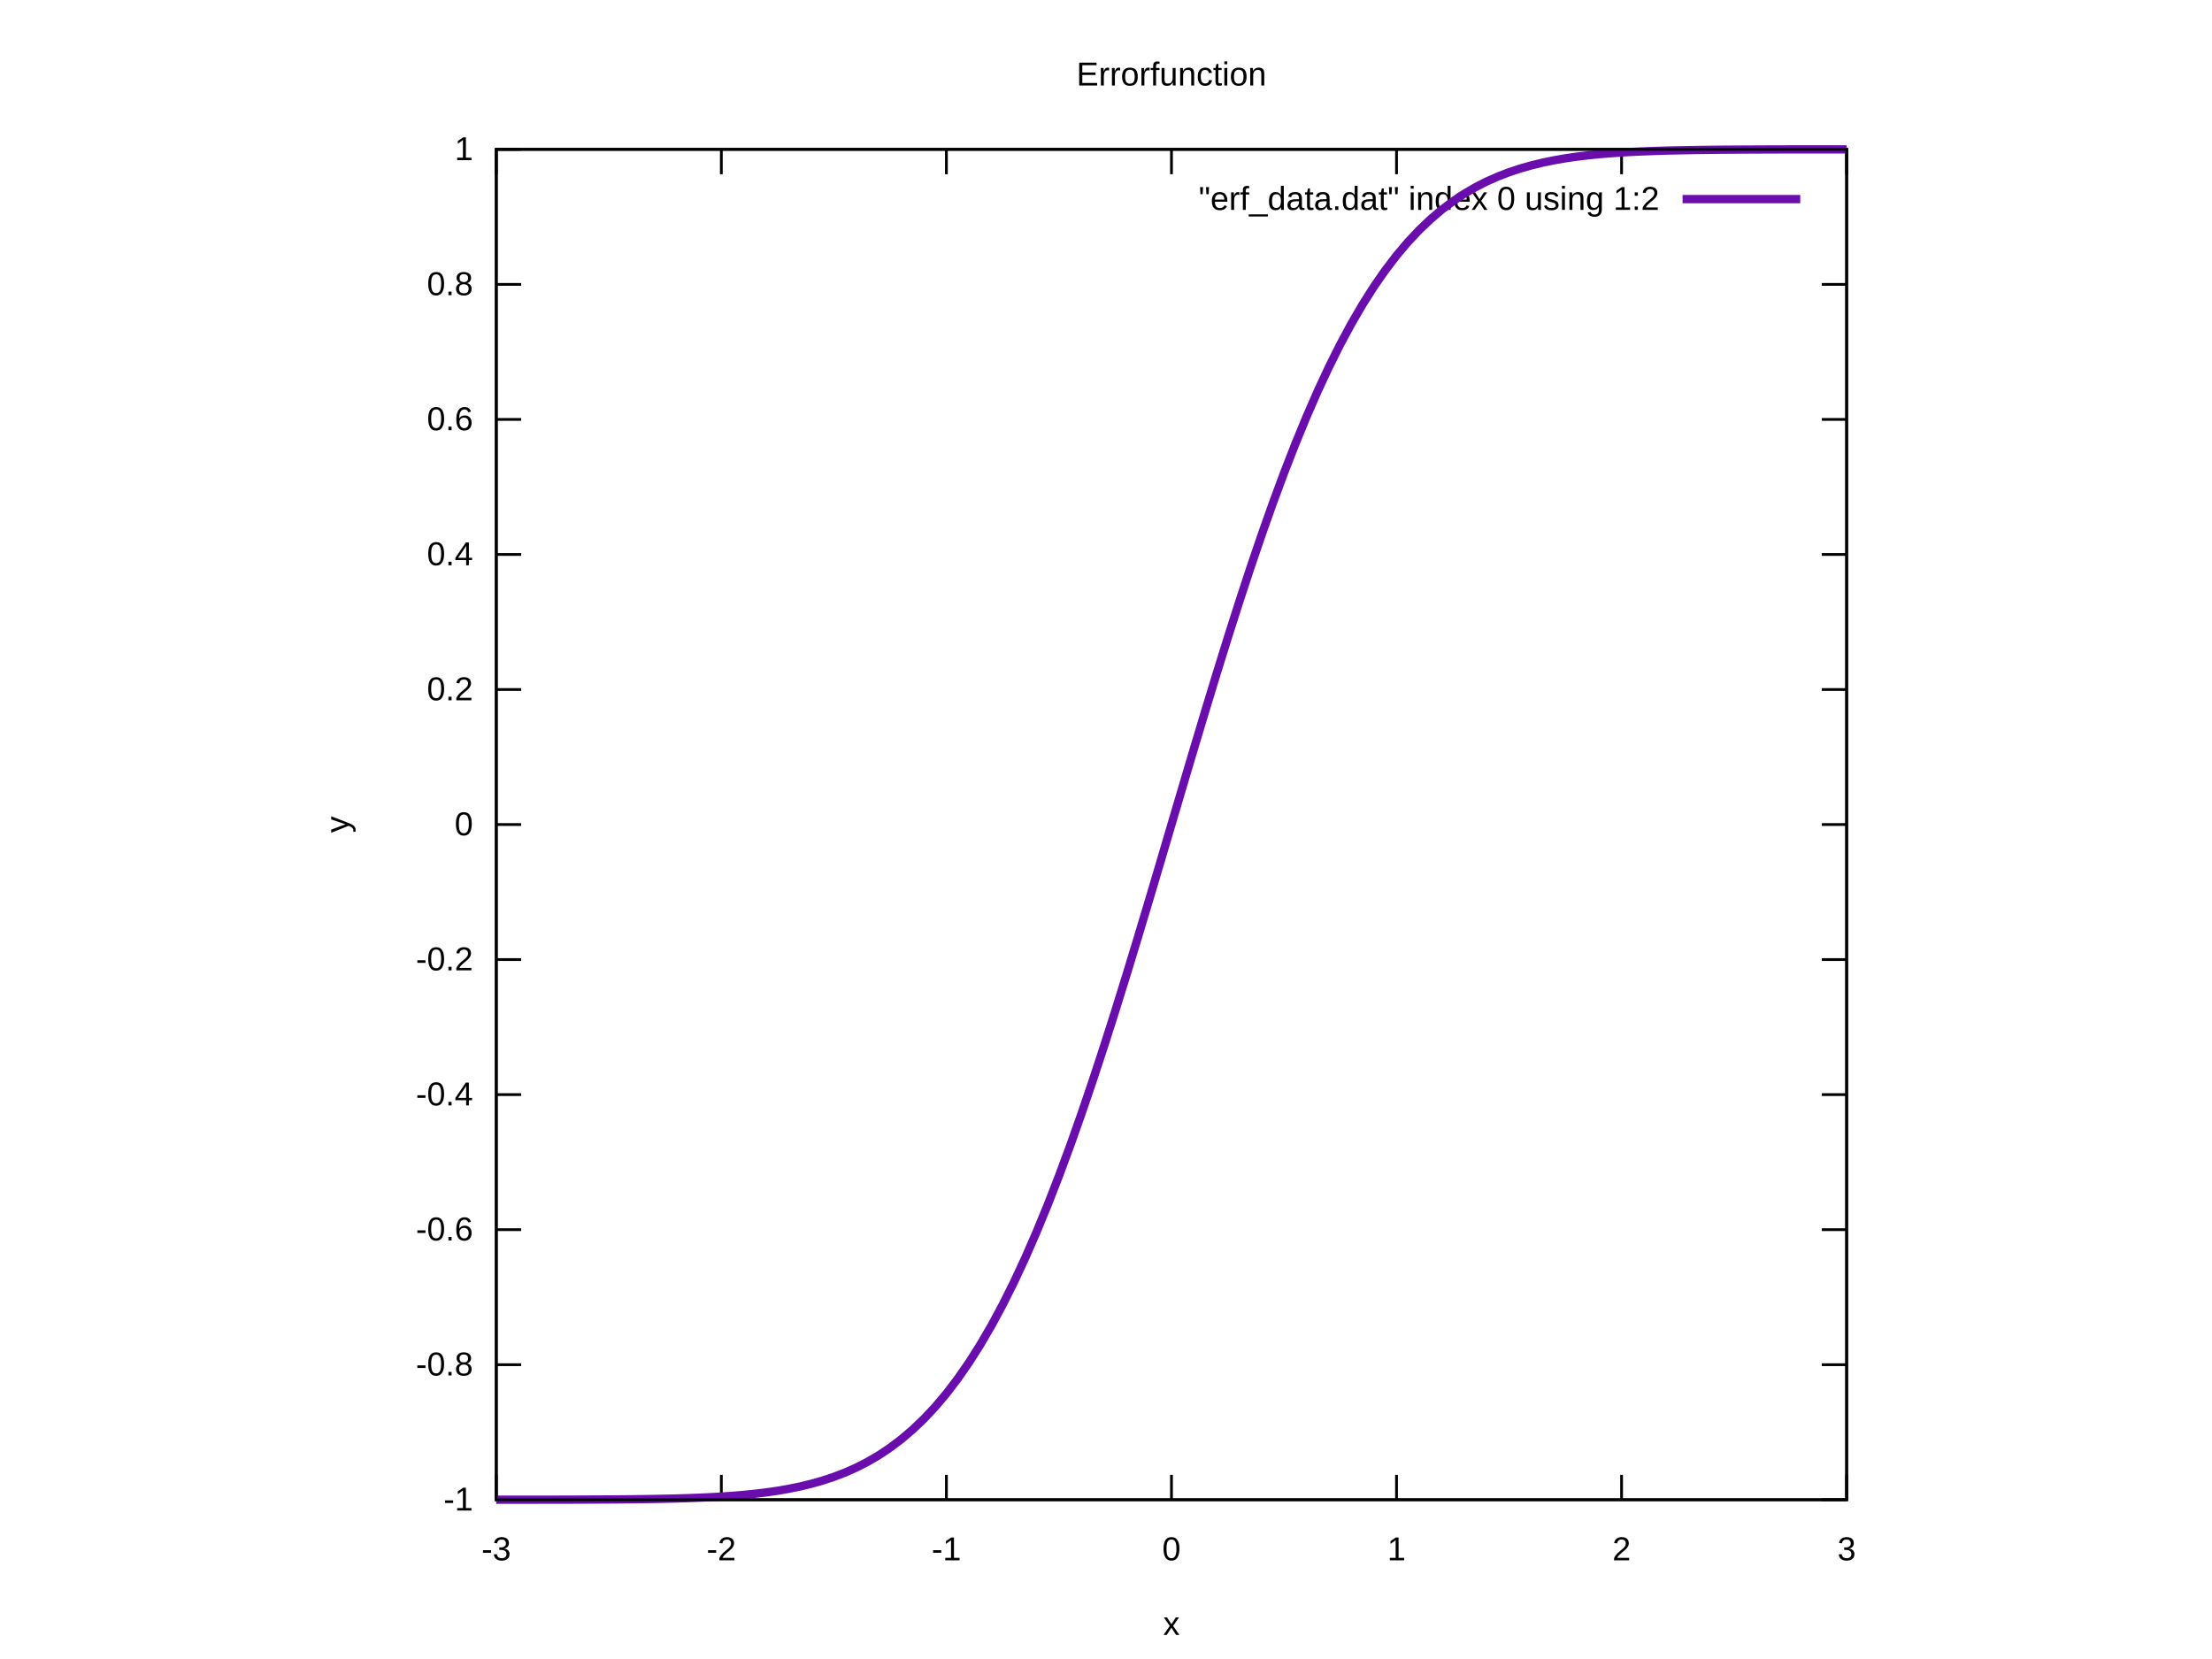
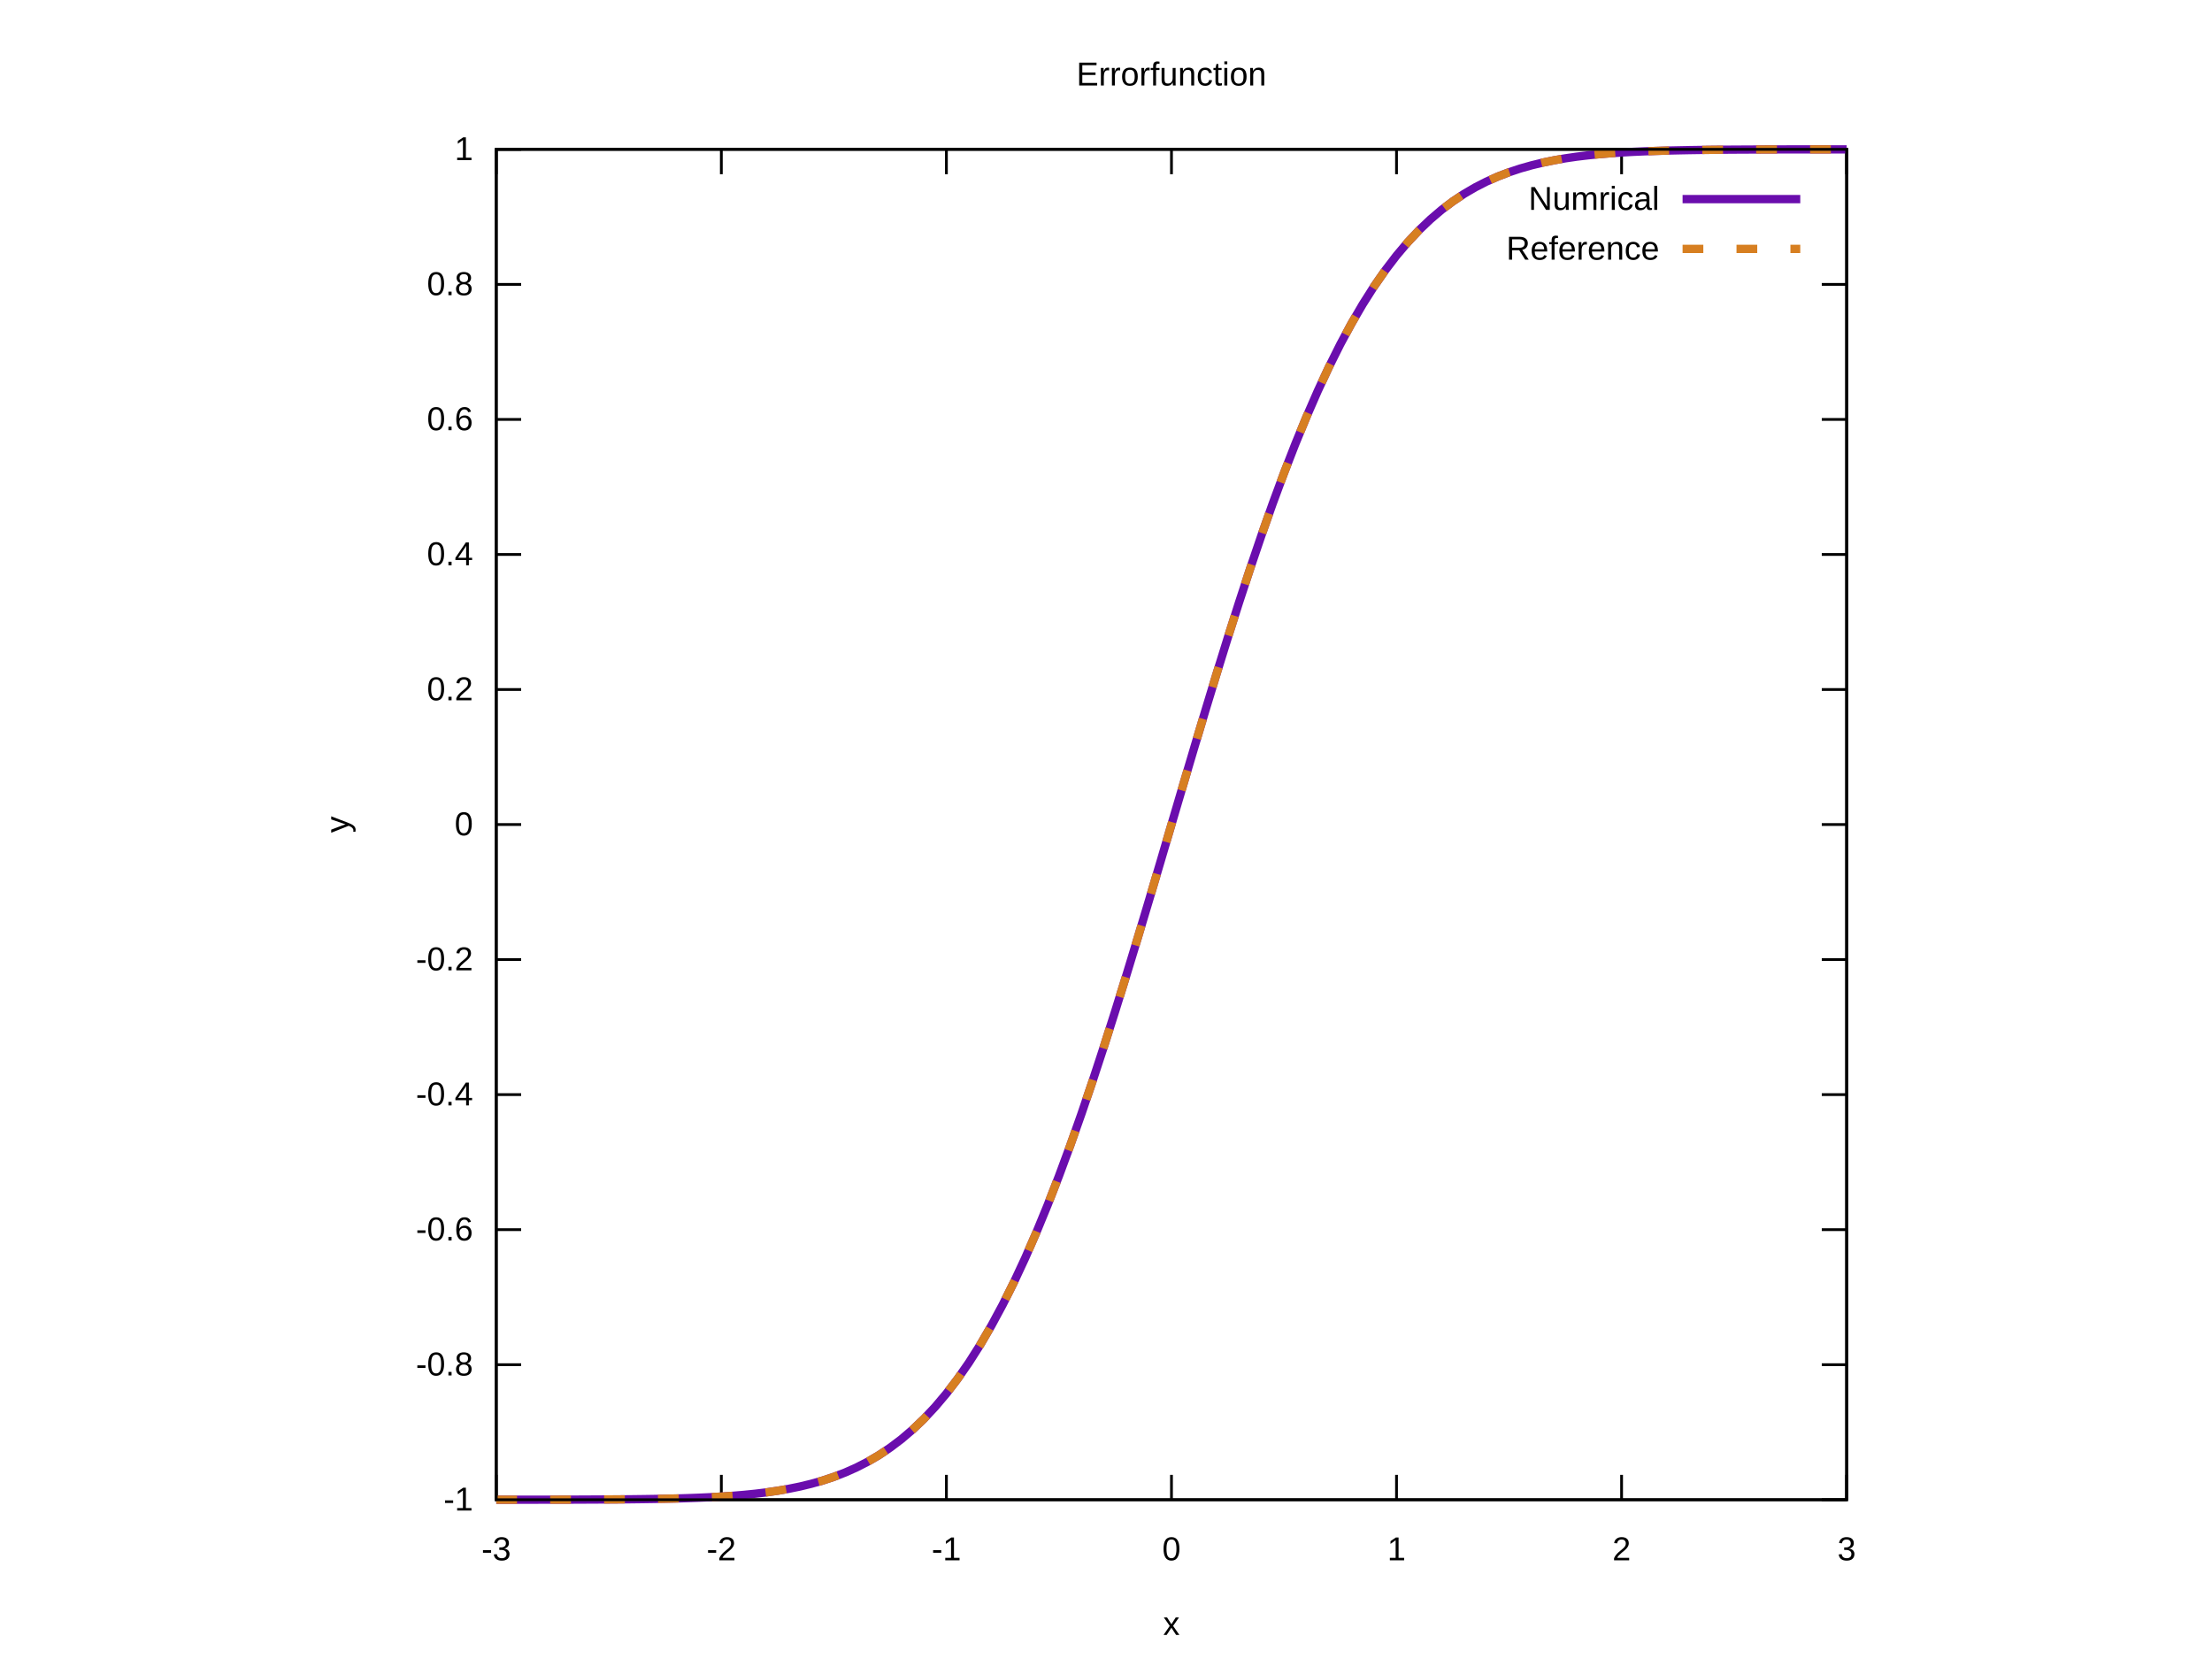
<svg xmlns="http://www.w3.org/2000/svg" xmlns:xlink="http://www.w3.org/1999/xlink" width="800" height="600" viewBox="0 0 800 600">
  <g id="gnuplot_canvas">
    <rect x="0" y="0" width="800" height="600" fill="#ffffff" />
    <defs>
      <circle id="gpDot" r="0.5" stroke-width="0.5" stroke="currentColor" />
      <path id="gpPt0" stroke-width="0.222" stroke="currentColor" d="M-1,0 h2 M0,-1 v2" />
      <path id="gpPt1" stroke-width="0.222" stroke="currentColor" d="M-1,-1 L1,1 M1,-1 L-1,1" />
      <path id="gpPt2" stroke-width="0.222" stroke="currentColor" d="M-1,0 L1,0 M0,-1 L0,1 M-1,-1 L1,1 M-1,1 L1,-1" />
      <rect id="gpPt3" stroke-width="0.222" stroke="currentColor" x="-1" y="-1" width="2" height="2" />
      <rect id="gpPt4" stroke-width="0.222" stroke="currentColor" fill="currentColor" x="-1" y="-1" width="2" height="2" />
      <circle id="gpPt5" stroke-width="0.222" stroke="currentColor" cx="0" cy="0" r="1" />
      <use xlink:href="#gpPt5" id="gpPt6" fill="currentColor" stroke="none" />
      <path id="gpPt7" stroke-width="0.222" stroke="currentColor" d="M0,-1.33 L-1.33,0.67 L1.33,0.67 z" />
      <use xlink:href="#gpPt7" id="gpPt8" fill="currentColor" stroke="none" />
      <use xlink:href="#gpPt7" id="gpPt9" stroke="currentColor" transform="rotate(180)" />
      <use xlink:href="#gpPt9" id="gpPt10" fill="currentColor" stroke="none" />
      <use xlink:href="#gpPt3" id="gpPt11" stroke="currentColor" transform="rotate(45)" />
      <use xlink:href="#gpPt11" id="gpPt12" fill="currentColor" stroke="none" />
      <path id="gpPt13" stroke-width="0.222" stroke="currentColor" d="M0,1.330 L1.265,0.411 L0.782,-1.067 L-0.782,-1.076 L-1.265,0.411 z" />
      <use xlink:href="#gpPt13" id="gpPt14" fill="currentColor" stroke="none" />
      <filter id="textbox" filterUnits="objectBoundingBox" x="0" y="0" height="1" width="1">
        <feFlood flood-color="#FFFFFF" flood-opacity="1" result="bgnd" />
        <feComposite in="SourceGraphic" in2="bgnd" operator="atop" />
      </filter>
      <filter id="greybox" filterUnits="objectBoundingBox" x="0" y="0" height="1" width="1">
        <feFlood flood-color="lightgrey" flood-opacity="1" result="grey" />
        <feComposite in="SourceGraphic" in2="grey" operator="atop" />
      </filter>
    </defs>
    <g fill="none" color="#FFFFFF" stroke="currentColor" stroke-width="1.00" stroke-linecap="butt" stroke-linejoin="miter">
</g>
    <g fill="none" color="black" stroke="currentColor" stroke-width="1.00" stroke-linecap="butt" stroke-linejoin="miter">
      <path stroke="black" d="M179.48,542.40 L188.48,542.40 M667.87,542.40 L658.87,542.40  " />
      <g transform="translate(171.09,546.30)" stroke="none" fill="black" font-family="Arial" font-size="12.00" text-anchor="end">
        <text>
          <tspan font-family="Arial">-1</tspan>
        </text>
      </g>
    </g>
    <g fill="none" color="black" stroke="currentColor" stroke-width="1.00" stroke-linecap="butt" stroke-linejoin="miter">
      <path stroke="black" d="M179.48,493.56 L188.48,493.56 M667.87,493.56 L658.87,493.56  " />
      <g transform="translate(171.09,497.46)" stroke="none" fill="black" font-family="Arial" font-size="12.00" text-anchor="end">
        <text>
          <tspan font-family="Arial">-0.8</tspan>
        </text>
      </g>
    </g>
    <g fill="none" color="black" stroke="currentColor" stroke-width="1.00" stroke-linecap="butt" stroke-linejoin="miter">
      <path stroke="black" d="M179.48,444.72 L188.48,444.72 M667.87,444.72 L658.87,444.72  " />
      <g transform="translate(171.09,448.62)" stroke="none" fill="black" font-family="Arial" font-size="12.00" text-anchor="end">
        <text>
          <tspan font-family="Arial">-0.6</tspan>
        </text>
      </g>
    </g>
    <g fill="none" color="black" stroke="currentColor" stroke-width="1.00" stroke-linecap="butt" stroke-linejoin="miter">
      <path stroke="black" d="M179.48,395.88 L188.48,395.88 M667.87,395.88 L658.87,395.88  " />
      <g transform="translate(171.09,399.78)" stroke="none" fill="black" font-family="Arial" font-size="12.00" text-anchor="end">
        <text>
          <tspan font-family="Arial">-0.4</tspan>
        </text>
      </g>
    </g>
    <g fill="none" color="black" stroke="currentColor" stroke-width="1.00" stroke-linecap="butt" stroke-linejoin="miter">
      <path stroke="black" d="M179.48,347.04 L188.48,347.04 M667.87,347.04 L658.87,347.04  " />
      <g transform="translate(171.09,350.94)" stroke="none" fill="black" font-family="Arial" font-size="12.00" text-anchor="end">
        <text>
          <tspan font-family="Arial">-0.2</tspan>
        </text>
      </g>
    </g>
    <g fill="none" color="black" stroke="currentColor" stroke-width="1.00" stroke-linecap="butt" stroke-linejoin="miter">
      <path stroke="black" d="M179.48,298.20 L188.48,298.20 M667.87,298.20 L658.87,298.20  " />
      <g transform="translate(171.09,302.10)" stroke="none" fill="black" font-family="Arial" font-size="12.00" text-anchor="end">
        <text>
          <tspan font-family="Arial"> 0</tspan>
        </text>
      </g>
    </g>
    <g fill="none" color="black" stroke="currentColor" stroke-width="1.00" stroke-linecap="butt" stroke-linejoin="miter">
      <path stroke="black" d="M179.48,249.37 L188.48,249.37 M667.87,249.37 L658.87,249.37  " />
      <g transform="translate(171.09,253.27)" stroke="none" fill="black" font-family="Arial" font-size="12.00" text-anchor="end">
        <text>
          <tspan font-family="Arial"> 0.2</tspan>
        </text>
      </g>
    </g>
    <g fill="none" color="black" stroke="currentColor" stroke-width="1.00" stroke-linecap="butt" stroke-linejoin="miter">
      <path stroke="black" d="M179.48,200.53 L188.48,200.53 M667.87,200.53 L658.87,200.53  " />
      <g transform="translate(171.09,204.43)" stroke="none" fill="black" font-family="Arial" font-size="12.00" text-anchor="end">
        <text>
          <tspan font-family="Arial"> 0.4</tspan>
        </text>
      </g>
    </g>
    <g fill="none" color="black" stroke="currentColor" stroke-width="1.00" stroke-linecap="butt" stroke-linejoin="miter">
      <path stroke="black" d="M179.48,151.69 L188.48,151.69 M667.87,151.69 L658.87,151.69  " />
      <g transform="translate(171.09,155.59)" stroke="none" fill="black" font-family="Arial" font-size="12.00" text-anchor="end">
        <text>
          <tspan font-family="Arial"> 0.6</tspan>
        </text>
      </g>
    </g>
    <g fill="none" color="black" stroke="currentColor" stroke-width="1.00" stroke-linecap="butt" stroke-linejoin="miter">
      <path stroke="black" d="M179.48,102.85 L188.48,102.85 M667.87,102.85 L658.87,102.85  " />
      <g transform="translate(171.09,106.75)" stroke="none" fill="black" font-family="Arial" font-size="12.00" text-anchor="end">
        <text>
          <tspan font-family="Arial"> 0.8</tspan>
        </text>
      </g>
    </g>
    <g fill="none" color="black" stroke="currentColor" stroke-width="1.00" stroke-linecap="butt" stroke-linejoin="miter">
      <path stroke="black" d="M179.48,54.01 L188.48,54.01 M667.87,54.01 L658.87,54.01  " />
      <g transform="translate(171.09,57.91)" stroke="none" fill="black" font-family="Arial" font-size="12.00" text-anchor="end">
        <text>
          <tspan font-family="Arial"> 1</tspan>
        </text>
      </g>
    </g>
    <g fill="none" color="black" stroke="currentColor" stroke-width="1.00" stroke-linecap="butt" stroke-linejoin="miter">
      <path stroke="black" d="M179.48,542.40 L179.48,533.40 M179.48,54.01 L179.48,63.01  " />
      <g transform="translate(179.48,564.30)" stroke="none" fill="black" font-family="Arial" font-size="12.00" text-anchor="middle">
        <text>
          <tspan font-family="Arial">-3</tspan>
        </text>
      </g>
    </g>
    <g fill="none" color="black" stroke="currentColor" stroke-width="1.00" stroke-linecap="butt" stroke-linejoin="miter">
      <path stroke="black" d="M260.88,542.40 L260.88,533.40 M260.88,54.01 L260.88,63.01  " />
      <g transform="translate(260.88,564.30)" stroke="none" fill="black" font-family="Arial" font-size="12.00" text-anchor="middle">
        <text>
          <tspan font-family="Arial">-2</tspan>
        </text>
      </g>
    </g>
    <g fill="none" color="black" stroke="currentColor" stroke-width="1.00" stroke-linecap="butt" stroke-linejoin="miter">
      <path stroke="black" d="M342.28,542.40 L342.28,533.40 M342.28,54.01 L342.28,63.01  " />
      <g transform="translate(342.28,564.30)" stroke="none" fill="black" font-family="Arial" font-size="12.00" text-anchor="middle">
        <text>
          <tspan font-family="Arial">-1</tspan>
        </text>
      </g>
    </g>
    <g fill="none" color="black" stroke="currentColor" stroke-width="1.00" stroke-linecap="butt" stroke-linejoin="miter">
      <path stroke="black" d="M423.68,542.40 L423.68,533.40 M423.68,54.01 L423.68,63.01  " />
      <g transform="translate(423.68,564.30)" stroke="none" fill="black" font-family="Arial" font-size="12.00" text-anchor="middle">
        <text>
          <tspan font-family="Arial"> 0</tspan>
        </text>
      </g>
    </g>
    <g fill="none" color="black" stroke="currentColor" stroke-width="1.00" stroke-linecap="butt" stroke-linejoin="miter">
      <path stroke="black" d="M505.07,542.40 L505.07,533.40 M505.07,54.01 L505.07,63.01  " />
      <g transform="translate(505.07,564.30)" stroke="none" fill="black" font-family="Arial" font-size="12.00" text-anchor="middle">
        <text>
          <tspan font-family="Arial"> 1</tspan>
        </text>
      </g>
    </g>
    <g fill="none" color="black" stroke="currentColor" stroke-width="1.00" stroke-linecap="butt" stroke-linejoin="miter">
      <path stroke="black" d="M586.47,542.40 L586.47,533.40 M586.47,54.01 L586.47,63.01  " />
      <g transform="translate(586.47,564.30)" stroke="none" fill="black" font-family="Arial" font-size="12.00" text-anchor="middle">
        <text>
          <tspan font-family="Arial"> 2</tspan>
        </text>
      </g>
    </g>
    <g fill="none" color="black" stroke="currentColor" stroke-width="1.00" stroke-linecap="butt" stroke-linejoin="miter">
      <path stroke="black" d="M667.87,542.40 L667.87,533.40 M667.87,54.01 L667.87,63.01  " />
      <g transform="translate(667.87,564.30)" stroke="none" fill="black" font-family="Arial" font-size="12.00" text-anchor="middle">
        <text>
          <tspan font-family="Arial"> 3</tspan>
        </text>
      </g>
    </g>
    <g fill="none" color="black" stroke="currentColor" stroke-width="1.00" stroke-linecap="butt" stroke-linejoin="miter">
</g>
    <g fill="none" color="black" stroke="currentColor" stroke-width="1.00" stroke-linecap="butt" stroke-linejoin="miter">
      <path stroke="black" d="M179.48,54.01 L179.48,542.40 L667.87,542.40 L667.87,54.01 L179.48,54.01 Z  " />
    </g>
    <g fill="none" color="black" stroke="currentColor" stroke-width="1.00" stroke-linecap="butt" stroke-linejoin="miter">
</g>
    <g id="gnuplot_plot_1">
      <g fill="none" color="#FFFFFF" stroke="black" stroke-width="3.00" stroke-linecap="butt" stroke-linejoin="miter">
</g>
      <g fill="none" color="black" stroke="currentColor" stroke-width="3.00" stroke-linecap="butt" stroke-linejoin="miter">
        <g transform="translate(600.14,75.91)" stroke="none" fill="black" font-family="Arial" font-size="12.00" text-anchor="end">
-           <text>"erf_data.dat" index 0 using 1:2</text>
+           <text>
+             <tspan font-family="Arial">Numrical</tspan>
+           </text>
        </g>
      </g>
      <g fill="none" color="black" stroke="currentColor" stroke-width="3.00" stroke-linecap="butt" stroke-linejoin="miter">
        <path stroke="rgb(106,  13, 173)" d="M608.53,72.01 L651.09,72.01 M179.48,542.39 L183.55,542.39 L187.62,542.39 L191.69,542.39 L195.76,542.38 L199.83,542.38   L203.90,542.37 L207.97,542.36 L212.04,542.34 L216.11,542.32 L220.18,542.30 L224.25,542.27 L228.32,542.23 L232.39,542.18   L236.46,542.12 L240.53,542.04 L244.60,541.95 L248.67,541.82 L252.74,541.67 L256.81,541.49 L260.88,541.26 L264.95,540.98   L269.02,540.64 L273.09,540.23 L277.16,539.74 L281.23,539.15 L285.30,538.44 L289.37,537.61 L293.44,536.62 L297.51,535.47   L301.58,534.12 L305.65,532.56 L309.72,530.75 L313.79,528.67 L317.86,526.29 L321.93,523.57 L326.00,520.50 L330.07,517.03   L334.14,513.15 L338.21,508.81 L342.28,503.99 L346.35,498.66 L350.42,492.81 L354.49,486.40 L358.56,479.42 L362.63,471.87   L366.70,463.72 L370.77,454.99 L374.84,445.66 L378.91,435.77 L382.98,425.31 L387.05,414.32 L391.12,402.82 L395.19,390.85   L399.26,378.45 L403.33,365.68 L407.40,352.59 L411.47,339.23 L415.54,325.67 L419.61,311.97 L423.67,298.21 L427.74,284.44   L431.81,270.74 L435.88,257.18 L439.95,243.82 L444.02,230.73 L448.09,217.96 L452.16,205.56 L456.23,193.59 L460.30,182.09   L464.37,171.10 L468.44,160.64 L472.51,150.75 L476.58,141.42 L480.65,132.69 L484.72,124.54 L488.79,116.99 L492.86,110.01   L496.93,103.60 L501.00,97.75 L505.07,92.42 L509.14,87.60 L513.21,83.26 L517.28,79.38 L521.35,75.91 L525.42,72.84   L529.49,70.12 L533.56,67.74 L537.63,65.66 L541.70,63.85 L545.77,62.29 L549.84,60.94 L553.91,59.79 L557.98,58.80   L562.05,57.97 L566.12,57.26 L570.19,56.67 L574.26,56.18 L578.33,55.77 L582.40,55.43 L586.47,55.15 L590.54,54.92   L594.61,54.74 L598.68,54.59 L602.75,54.46 L606.82,54.37 L610.89,54.29 L614.96,54.23 L619.03,54.18 L623.10,54.14   L627.17,54.11 L631.24,54.09 L635.31,54.07 L639.38,54.05 L643.45,54.04 L647.52,54.03 L651.59,54.03 L655.66,54.02   L659.73,54.02 L663.80,54.02 L667.87,54.02  " />
      </g>
    </g>
-     <g fill="none" color="#FFFFFF" stroke="rgb(106,  13, 173)" stroke-width="2.00" stroke-linecap="butt" stroke-linejoin="miter">
+     <g id="gnuplot_plot_2">
+       <g fill="none" color="black" stroke="currentColor" stroke-width="3.00" stroke-linecap="butt" stroke-linejoin="miter">
+         <g transform="translate(600.14,93.91)" stroke="none" fill="black" font-family="Arial" font-size="12.00" text-anchor="end">
+           <text>
+             <tspan font-family="Arial">Reference</tspan>
+           </text>
+         </g>
+       </g>
+       <g fill="none" color="black" stroke="currentColor" stroke-width="3.00" stroke-linecap="butt" stroke-linejoin="miter">
+         <path stroke="rgb(215, 127,  33)" stroke-dasharray="7.5,12.0" d="M608.53,90.01 L651.09,90.01 M179.48,542.39 L183.55,542.39 L187.62,542.39 L191.69,542.39 L195.76,542.38 L199.83,542.38   L203.90,542.37 L207.97,542.36 L212.04,542.34 L216.11,542.32 L220.18,542.30 L224.25,542.27 L228.32,542.23 L232.39,542.18   L236.46,542.12 L240.53,542.04 L244.60,541.95 L248.67,541.82 L252.74,541.67 L256.81,541.49 L260.88,541.26 L264.95,540.98   L269.02,540.64 L273.09,540.23 L277.16,539.74 L281.23,539.15 L285.30,538.44 L289.37,537.61 L293.44,536.62 L297.51,535.47   L301.58,534.12 L305.65,532.56 L309.72,530.75 L313.79,528.67 L317.86,526.29 L321.93,523.57 L326.00,520.50 L330.07,517.03   L334.14,513.15 L338.21,508.81 L342.28,503.99 L346.35,498.66 L350.42,492.81 L354.49,486.40 L358.56,479.42 L362.63,471.87   L366.70,463.72 L370.77,454.99 L374.84,445.66 L378.91,435.77 L382.98,425.31 L387.05,414.32 L391.12,402.82 L395.19,390.85   L399.26,378.45 L403.33,365.68 L407.40,352.59 L411.47,339.23 L415.54,325.67 L419.61,311.97 L423.67,298.21 L427.74,284.44   L431.81,270.74 L435.88,257.18 L439.95,243.82 L444.02,230.73 L448.09,217.96 L452.16,205.56 L456.23,193.59 L460.30,182.09   L464.37,171.10 L468.44,160.64 L472.51,150.75 L476.58,141.42 L480.65,132.69 L484.72,124.54 L488.79,116.99 L492.86,110.01   L496.93,103.60 L501.00,97.75 L505.07,92.42 L509.14,87.60 L513.21,83.26 L517.28,79.38 L521.35,75.91 L525.42,72.84   L529.49,70.12 L533.56,67.74 L537.63,65.66 L541.70,63.85 L545.77,62.29 L549.84,60.94 L553.91,59.79 L557.98,58.80   L562.05,57.97 L566.12,57.26 L570.19,56.67 L574.26,56.18 L578.33,55.77 L582.40,55.43 L586.47,55.15 L590.54,54.92   L594.61,54.74 L598.68,54.59 L602.75,54.46 L606.82,54.37 L610.89,54.29 L614.96,54.23 L619.03,54.18 L623.10,54.14   L627.17,54.11 L631.24,54.09 L635.31,54.07 L639.38,54.05 L643.45,54.04 L647.52,54.03 L651.59,54.03 L655.66,54.02   L659.73,54.02 L663.80,54.02 L667.87,54.02  " />
+       </g>
+     </g>
+     <g fill="none" color="#FFFFFF" stroke="rgb(215, 127,  33)" stroke-width="2.00" stroke-linecap="butt" stroke-linejoin="miter">
</g>
    <g fill="none" color="black" stroke="currentColor" stroke-width="2.00" stroke-linecap="butt" stroke-linejoin="miter">
</g>
    <g fill="none" color="black" stroke="black" stroke-width="1.00" stroke-linecap="butt" stroke-linejoin="miter">
</g>
    <g fill="none" color="black" stroke="currentColor" stroke-width="1.00" stroke-linecap="butt" stroke-linejoin="miter">
      <path stroke="black" d="M179.48,54.01 L179.48,542.40 L667.87,542.40 L667.87,54.01 L179.48,54.01 Z  " />
      <g transform="translate(126.13,298.21) rotate(270.00)" stroke="none" fill="black" font-family="Arial" font-size="12.00" text-anchor="middle">
        <text>
          <tspan font-family="Arial">y</tspan>
        </text>
      </g>
    </g>
    <g fill="none" color="black" stroke="currentColor" stroke-width="1.00" stroke-linecap="butt" stroke-linejoin="miter">
      <g transform="translate(423.67,591.30)" stroke="none" fill="black" font-family="Arial" font-size="12.00" text-anchor="middle">
        <text>
          <tspan font-family="Arial">x</tspan>
        </text>
      </g>
    </g>
    <g fill="none" color="black" stroke="currentColor" stroke-width="1.00" stroke-linecap="butt" stroke-linejoin="miter">
</g>
    <g fill="none" color="black" stroke="currentColor" stroke-width="1.00" stroke-linecap="butt" stroke-linejoin="miter">
      <g transform="translate(423.67,30.91)" stroke="none" fill="black" font-family="Arial" font-size="12.00" text-anchor="middle">
        <text>
          <tspan font-family="Arial">Errorfunction</tspan>
        </text>
      </g>
    </g>
    <g fill="none" color="black" stroke="currentColor" stroke-width="1.00" stroke-linecap="butt" stroke-linejoin="miter">
</g>
  </g>
</svg>
